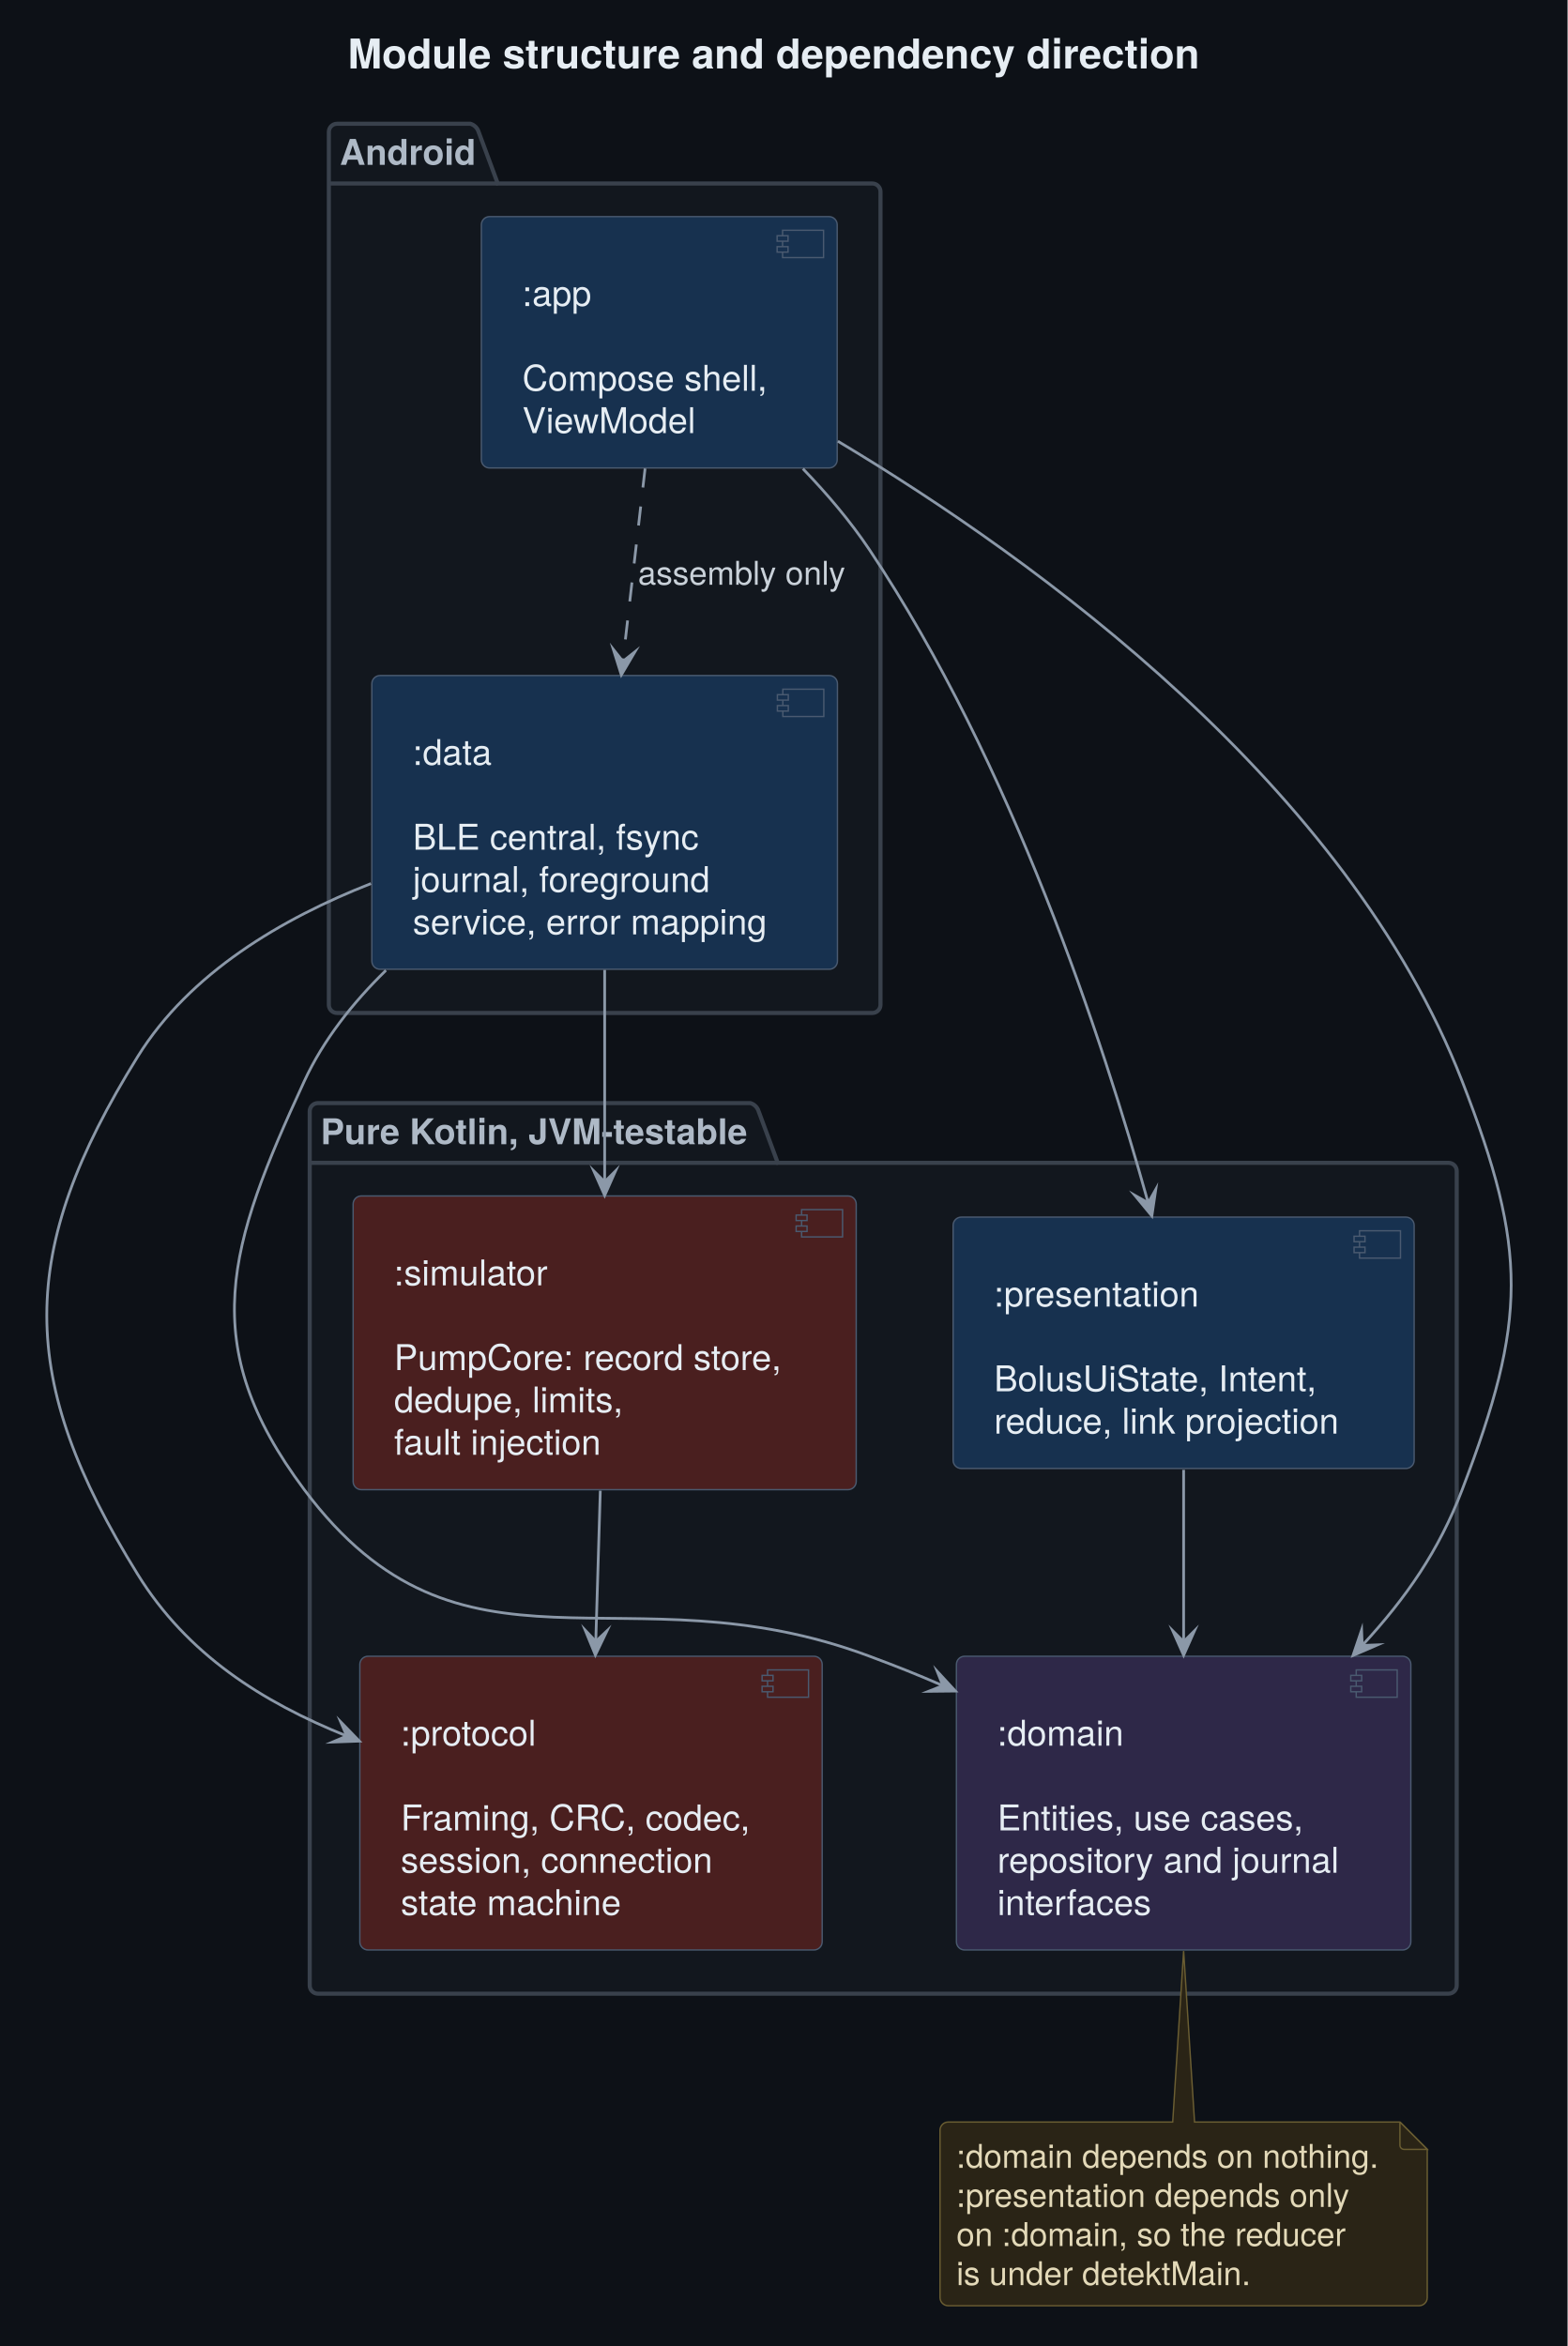
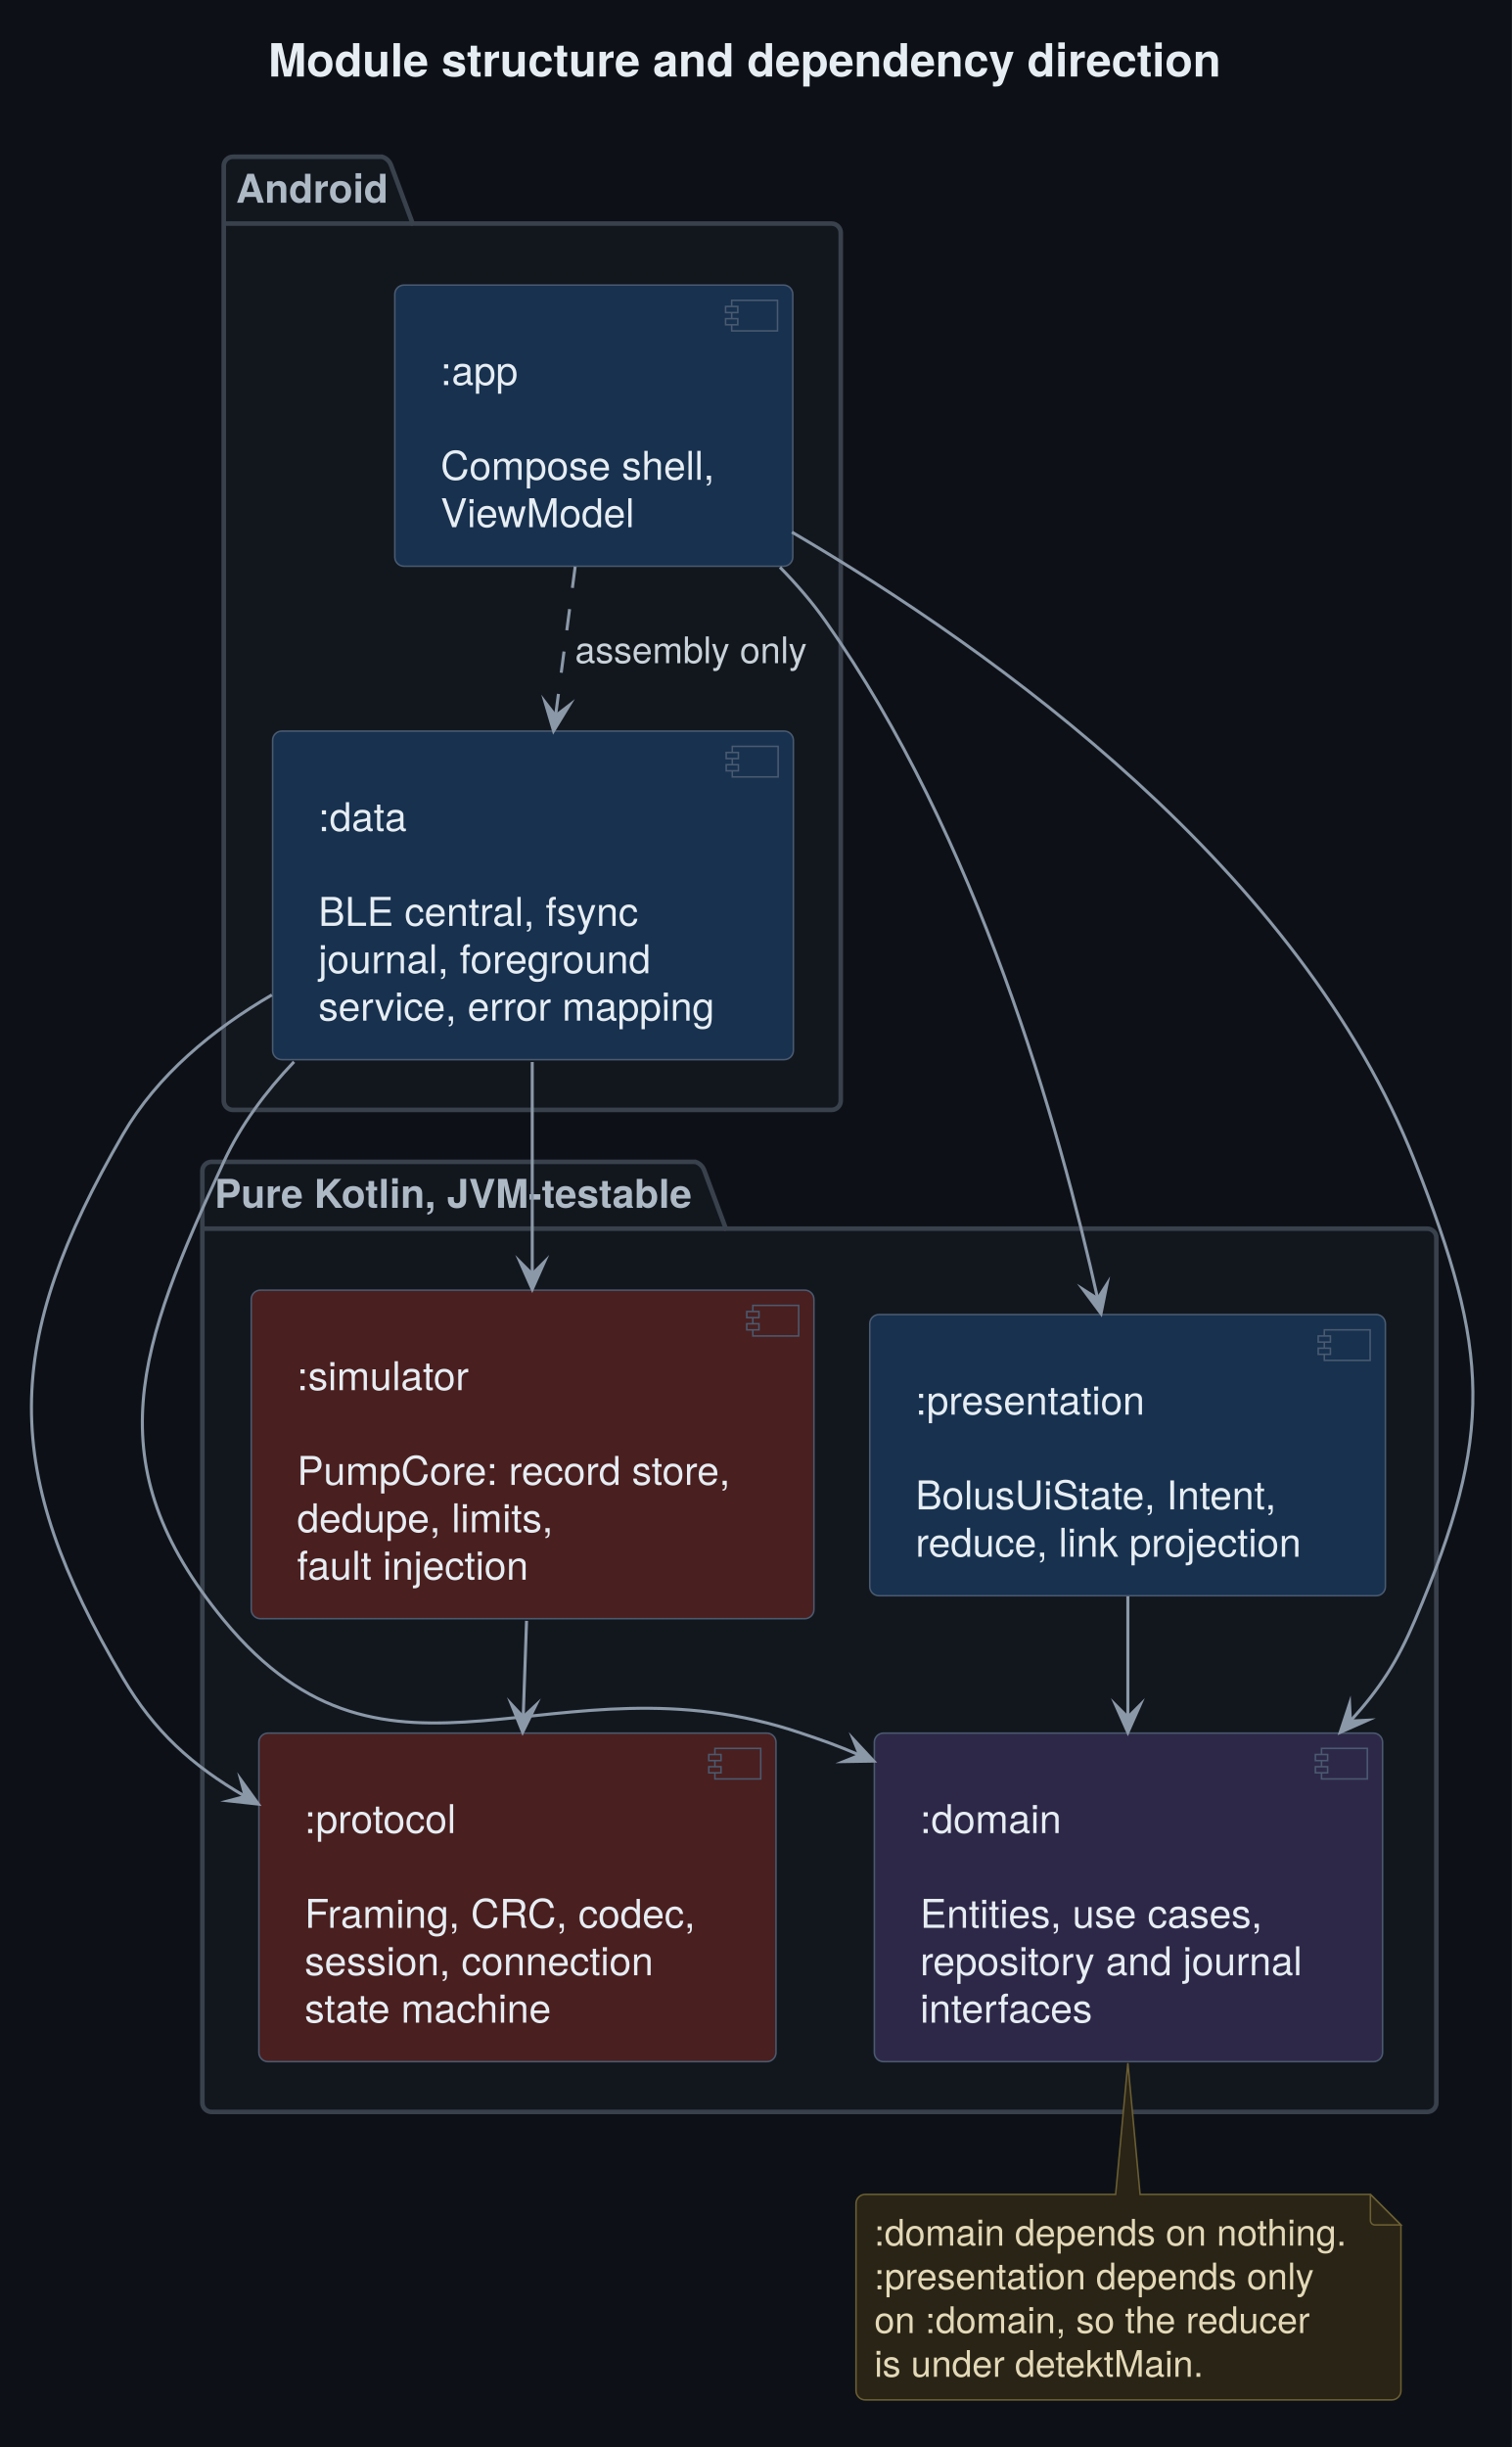
- <svg xmlns="http://www.w3.org/2000/svg" version="1.1" data-diagram-type="DESCRIPTION" style="width:574px;height:859px;background:#0D1117;" width="574px" height="859px" viewBox="0 0 574 859" zoomAndPan="magnify" preserveAspectRatio="none" contentStyleType="text/css">
+ <svg xmlns="http://www.w3.org/2000/svg" version="1.1" data-diagram-type="DESCRIPTION" style="width:495px;height:801px;background:#0D1117;" width="495px" height="801px" viewBox="0 0 495 801" zoomAndPan="magnify" preserveAspectRatio="none" contentStyleType="text/css">
  <defs />
  <g font-family="sans-serif" lengthAdjust="spacing">
-     <rect x="0" y="0" width="574" height="859" fill="#0D1117" style="stroke:none;" />
+     <rect x="0" y="0" width="495" height="801" fill="#0D1117" style="stroke:none;" />
    <g class="title" data-source-line="3">
-       <text x="127.363" y="25.06" fill="#E6EDF3" font-size="15" textLength="312.765" font-weight="700" font-family="'Helvetica Neue'">Module structure and dependency direction</text>
+       <text x="87.835" y="25.06" fill="#E6EDF3" font-size="15" textLength="312.765" font-weight="700" font-family="'Helvetica Neue'">Module structure and dependency direction</text>
    </g>
    <g class="cluster" data-qualified-name="androidLayer" id="ent0001" data-source-line="5">
-       <path d="M123.41,45.315 L172.264,45.315 A4.5,4.5 0 0 1 175.264,48.315 L182.264,67.188 L319.41,67.188 A3,3 0 0 1 322.41,70.188 L322.41,367.905 A3,3 0 0 1 319.41,370.905 L123.41,370.905 A3,3 0 0 1 120.41,367.905 L120.41,48.315 A3,3 0 0 1 123.41,45.315" style="stroke:#39414C;stroke-width:1.5;" fill="#12171E" />
-       <line x1="120.41" y1="67.188" x2="182.264" y2="67.188" style="stroke:#39414C;stroke-width:1.5;" />
-       <text x="124.41" y="60.367" fill="#AEB9C6" font-size="13" textLength="48.854" font-weight="700" font-family="'Helvetica Neue'">Android</text>
+       <path d="M76.254,51.315 L125.108,51.315 A4.5,4.5 0 0 1 128.108,54.315 L135.108,73.188 L272.254,73.188 A3,3 0 0 1 275.254,76.188 L275.254,360.315 A3,3 0 0 1 272.254,363.315 L76.254,363.315 A3,3 0 0 1 73.254,360.315 L73.254,54.315 A3,3 0 0 1 76.254,51.315" style="stroke:#39414C;stroke-width:1.5;" fill="#12171E" />
+       <line x1="73.254" y1="73.188" x2="135.108" y2="73.188" style="stroke:#39414C;stroke-width:1.5;" />
+       <text x="77.254" y="66.367" fill="#AEB9C6" font-size="13" textLength="48.854" font-weight="700" font-family="'Helvetica Neue'">Android</text>
    </g>
    <g class="cluster" data-qualified-name="pureLayer" id="ent0004" data-source-line="10">
-       <path d="M116.41,403.905 L274.789,403.905 A4.5,4.5 0 0 1 277.789,406.905 L284.789,425.778 L530.41,425.778 A3,3 0 0 1 533.41,428.778 L533.41,726.995 A3,3 0 0 1 530.41,729.995 L116.41,729.995 A3,3 0 0 1 113.41,726.995 L113.41,406.905 A3,3 0 0 1 116.41,403.905" style="stroke:#39414C;stroke-width:1.5;" fill="#12171E" />
-       <line x1="113.41" y1="425.778" x2="284.789" y2="425.778" style="stroke:#39414C;stroke-width:1.5;" />
-       <text x="117.41" y="418.957" fill="#AEB9C6" font-size="13" textLength="158.379" font-weight="700" font-family="'Helvetica Neue'">Pure Kotlin, JVM-testable</text>
+       <path d="M69.254,380.315 L227.633,380.315 A4.5,4.5 0 0 1 230.633,383.315 L237.633,402.188 L467.254,402.188 A3,3 0 0 1 470.254,405.188 L470.254,688.315 A3,3 0 0 1 467.254,691.315 L69.254,691.315 A3,3 0 0 1 66.254,688.315 L66.254,383.315 A3,3 0 0 1 69.254,380.315" style="stroke:#39414C;stroke-width:1.5;" fill="#12171E" />
+       <line x1="66.254" y1="402.188" x2="237.633" y2="402.188" style="stroke:#39414C;stroke-width:1.5;" />
+       <text x="70.254" y="395.367" fill="#AEB9C6" font-size="13" textLength="158.379" font-weight="700" font-family="'Helvetica Neue'">Pure Kotlin, JVM-testable</text>
+     </g>
+     <g class="entity" data-qualified-name="GMN17" id="ent0018" data-source-line="27">
+       <path d="M280.254,721.315 L280.254,782.579 A3,3 0 0 0 283.254,785.579 L455.658,785.579 A3,3 0 0 0 458.658,782.579 L458.658,728.315 L448.658,718.315 L373.254,718.315 L369.254,675.323 L365.254,718.315 L283.254,718.315 A3,3 0 0 0 280.254,721.315" style="stroke:#6B5E32;stroke-width:0.5;" fill="#2A2416" />
+       <path d="M448.658,718.315 L448.658,726.815 A1.5,1.5 0 0 0 450.158,728.315 L458.658,728.315 L448.658,718.315" style="stroke:#6B5E32;stroke-width:0.5;" fill="#2A2416" />
+       <text x="286.254" y="735.075" fill="#E3D9B8" font-size="12" textLength="157.404" font-family="'Helvetica Neue'">:domain depends on nothing.</text>
+       <text x="286.254" y="749.391" fill="#E3D9B8" font-size="12" textLength="146.04" font-family="'Helvetica Neue'">:presentation depends only</text>
+       <text x="286.254" y="763.707" fill="#E3D9B8" font-size="12" textLength="144.492" font-family="'Helvetica Neue'">on :domain, so the reducer</text>
+       <text x="286.254" y="778.023" fill="#E3D9B8" font-size="12" textLength="109.596" font-family="'Helvetica Neue'">is under detektMain.</text>
    </g>
    <g class="entity" data-qualified-name="androidLayer.app" id="ent0002" data-source-line="6">
-       <rect x="176.26" y="79.315" width="130.298" height="92.036" fill="#17314F" style="stroke:#4A5A70;stroke-width:0.5;" rx="3" ry="3" />
-       <rect x="286.558" y="84.315" width="15" height="10" fill="#17314F" style="stroke:#4A5A70;stroke-width:0.5;" />
-       <rect x="284.558" y="86.315" width="4" height="2" fill="#17314F" style="stroke:#4A5A70;stroke-width:0.5;" />
-       <rect x="284.558" y="90.315" width="4" height="2" fill="#17314F" style="stroke:#4A5A70;stroke-width:0.5;" />
-       <text x="191.26" y="112.055" fill="#E6EDF3" font-size="13" textLength="26.013" font-family="'Helvetica Neue'">:app</text>
-       <text x="191.26" y="127.564" fill="#E6EDF3" font-size="13" font-family="'Helvetica Neue'"> </text>
-       <text x="191.26" y="143.073" fill="#E6EDF3" font-size="13" textLength="90.298" font-family="'Helvetica Neue'">Compose shell,</text>
-       <text x="191.26" y="158.582" fill="#E6EDF3" font-size="13" textLength="64.025" font-family="'Helvetica Neue'">ViewModel</text>
+       <rect x="129.254" y="93.315" width="130.298" height="92.036" fill="#17314F" style="stroke:#4A5A70;stroke-width:0.5;" rx="3" ry="3" />
+       <rect x="239.552" y="98.315" width="15" height="10" fill="#17314F" style="stroke:#4A5A70;stroke-width:0.5;" />
+       <rect x="237.552" y="100.315" width="4" height="2" fill="#17314F" style="stroke:#4A5A70;stroke-width:0.5;" />
+       <rect x="237.552" y="104.315" width="4" height="2" fill="#17314F" style="stroke:#4A5A70;stroke-width:0.5;" />
+       <text x="144.254" y="126.055" fill="#E6EDF3" font-size="13" textLength="26.013" font-family="'Helvetica Neue'">:app</text>
+       <text x="144.254" y="141.564" fill="#E6EDF3" font-size="13" font-family="'Helvetica Neue'"> </text>
+       <text x="144.254" y="157.073" fill="#E6EDF3" font-size="13" textLength="90.298" font-family="'Helvetica Neue'">Compose shell,</text>
+       <text x="144.254" y="172.582" fill="#E6EDF3" font-size="13" textLength="64.025" font-family="'Helvetica Neue'">ViewModel</text>
    </g>
    <g class="entity" data-qualified-name="androidLayer.data" id="ent0003" data-source-line="7">
-       <rect x="136.16" y="247.355" width="170.494" height="107.545" fill="#17314F" style="stroke:#4A5A70;stroke-width:0.5;" rx="3" ry="3" />
-       <rect x="286.654" y="252.355" width="15" height="10" fill="#17314F" style="stroke:#4A5A70;stroke-width:0.5;" />
-       <rect x="284.654" y="254.355" width="4" height="2" fill="#17314F" style="stroke:#4A5A70;stroke-width:0.5;" />
-       <rect x="284.654" y="258.355" width="4" height="2" fill="#17314F" style="stroke:#4A5A70;stroke-width:0.5;" />
-       <text x="151.16" y="280.095" fill="#E6EDF3" font-size="13" textLength="29.38" font-family="'Helvetica Neue'">:data</text>
-       <text x="151.16" y="295.604" fill="#E6EDF3" font-size="13" font-family="'Helvetica Neue'"> </text>
-       <text x="151.16" y="311.113" fill="#E6EDF3" font-size="13" textLength="105.456" font-family="'Helvetica Neue'">BLE central, fsync</text>
-       <text x="151.16" y="326.622" fill="#E6EDF3" font-size="13" textLength="110.266" font-family="'Helvetica Neue'">journal, foreground</text>
-       <text x="151.16" y="342.131" fill="#E6EDF3" font-size="13" textLength="130.494" font-family="'Helvetica Neue'">service, error mapping</text>
+       <rect x="89.254" y="239.315" width="170.494" height="107.545" fill="#17314F" style="stroke:#4A5A70;stroke-width:0.5;" rx="3" ry="3" />
+       <rect x="239.748" y="244.315" width="15" height="10" fill="#17314F" style="stroke:#4A5A70;stroke-width:0.5;" />
+       <rect x="237.748" y="246.315" width="4" height="2" fill="#17314F" style="stroke:#4A5A70;stroke-width:0.5;" />
+       <rect x="237.748" y="250.315" width="4" height="2" fill="#17314F" style="stroke:#4A5A70;stroke-width:0.5;" />
+       <text x="104.254" y="272.055" fill="#E6EDF3" font-size="13" textLength="29.38" font-family="'Helvetica Neue'">:data</text>
+       <text x="104.254" y="287.564" fill="#E6EDF3" font-size="13" font-family="'Helvetica Neue'"> </text>
+       <text x="104.254" y="303.073" fill="#E6EDF3" font-size="13" textLength="105.456" font-family="'Helvetica Neue'">BLE central, fsync</text>
+       <text x="104.254" y="318.582" fill="#E6EDF3" font-size="13" textLength="110.266" font-family="'Helvetica Neue'">journal, foreground</text>
+       <text x="104.254" y="334.091" fill="#E6EDF3" font-size="13" textLength="130.494" font-family="'Helvetica Neue'">service, error mapping</text>
    </g>
    <g class="entity" data-qualified-name="pureLayer.presentation" id="ent0005" data-source-line="11">
-       <rect x="349" y="445.655" width="168.817" height="92.036" fill="#17314F" style="stroke:#4A5A70;stroke-width:0.5;" rx="3" ry="3" />
-       <rect x="497.817" y="450.655" width="15" height="10" fill="#17314F" style="stroke:#4A5A70;stroke-width:0.5;" />
-       <rect x="495.817" y="452.655" width="4" height="2" fill="#17314F" style="stroke:#4A5A70;stroke-width:0.5;" />
-       <rect x="495.817" y="456.655" width="4" height="2" fill="#17314F" style="stroke:#4A5A70;stroke-width:0.5;" />
-       <text x="364" y="478.395" fill="#E6EDF3" font-size="13" textLength="76.089" font-family="'Helvetica Neue'">:presentation</text>
-       <text x="364" y="493.904" fill="#E6EDF3" font-size="13" font-family="'Helvetica Neue'"> </text>
-       <text x="364" y="509.413" fill="#E6EDF3" font-size="13" textLength="119.665" font-family="'Helvetica Neue'">BolusUiState, Intent,</text>
-       <text x="364" y="524.922" fill="#E6EDF3" font-size="13" textLength="128.817" font-family="'Helvetica Neue'">reduce, link projection</text>
+       <rect x="284.754" y="430.315" width="168.817" height="92.036" fill="#17314F" style="stroke:#4A5A70;stroke-width:0.5;" rx="3" ry="3" />
+       <rect x="433.571" y="435.315" width="15" height="10" fill="#17314F" style="stroke:#4A5A70;stroke-width:0.5;" />
+       <rect x="431.571" y="437.315" width="4" height="2" fill="#17314F" style="stroke:#4A5A70;stroke-width:0.5;" />
+       <rect x="431.571" y="441.315" width="4" height="2" fill="#17314F" style="stroke:#4A5A70;stroke-width:0.5;" />
+       <text x="299.754" y="463.055" fill="#E6EDF3" font-size="13" textLength="76.089" font-family="'Helvetica Neue'">:presentation</text>
+       <text x="299.754" y="478.564" fill="#E6EDF3" font-size="13" font-family="'Helvetica Neue'"> </text>
+       <text x="299.754" y="494.073" fill="#E6EDF3" font-size="13" textLength="119.665" font-family="'Helvetica Neue'">BolusUiState, Intent,</text>
+       <text x="299.754" y="509.582" fill="#E6EDF3" font-size="13" textLength="128.817" font-family="'Helvetica Neue'">reduce, link projection</text>
    </g>
    <g class="entity" data-qualified-name="pureLayer.domain" id="ent0006" data-source-line="12">
-       <rect x="350.21" y="606.445" width="166.399" height="107.545" fill="#2E2848" style="stroke:#4A5A70;stroke-width:0.5;" rx="3" ry="3" />
-       <rect x="496.609" y="611.445" width="15" height="10" fill="#2E2848" style="stroke:#4A5A70;stroke-width:0.5;" />
-       <rect x="494.609" y="613.445" width="4" height="2" fill="#2E2848" style="stroke:#4A5A70;stroke-width:0.5;" />
-       <rect x="494.609" y="617.445" width="4" height="2" fill="#2E2848" style="stroke:#4A5A70;stroke-width:0.5;" />
-       <text x="365.21" y="639.185" fill="#E6EDF3" font-size="13" textLength="46.969" font-family="'Helvetica Neue'">:domain</text>
-       <text x="365.21" y="654.694" fill="#E6EDF3" font-size="13" font-family="'Helvetica Neue'"> </text>
-       <text x="365.21" y="670.203" fill="#E6EDF3" font-size="13" textLength="111.722" font-family="'Helvetica Neue'">Entities, use cases,</text>
-       <text x="365.21" y="685.712" fill="#E6EDF3" font-size="13" textLength="126.399" font-family="'Helvetica Neue'">repository and journal</text>
-       <text x="365.21" y="701.221" fill="#E6EDF3" font-size="13" textLength="56.81" font-family="'Helvetica Neue'">interfaces</text>
+       <rect x="286.254" y="567.315" width="166.399" height="107.545" fill="#2E2848" style="stroke:#4A5A70;stroke-width:0.5;" rx="3" ry="3" />
+       <rect x="432.653" y="572.315" width="15" height="10" fill="#2E2848" style="stroke:#4A5A70;stroke-width:0.5;" />
+       <rect x="430.653" y="574.315" width="4" height="2" fill="#2E2848" style="stroke:#4A5A70;stroke-width:0.5;" />
+       <rect x="430.653" y="578.315" width="4" height="2" fill="#2E2848" style="stroke:#4A5A70;stroke-width:0.5;" />
+       <text x="301.254" y="600.055" fill="#E6EDF3" font-size="13" textLength="46.969" font-family="'Helvetica Neue'">:domain</text>
+       <text x="301.254" y="615.564" fill="#E6EDF3" font-size="13" font-family="'Helvetica Neue'"> </text>
+       <text x="301.254" y="631.073" fill="#E6EDF3" font-size="13" textLength="111.722" font-family="'Helvetica Neue'">Entities, use cases,</text>
+       <text x="301.254" y="646.582" fill="#E6EDF3" font-size="13" textLength="126.399" font-family="'Helvetica Neue'">repository and journal</text>
+       <text x="301.254" y="662.091" fill="#E6EDF3" font-size="13" textLength="56.81" font-family="'Helvetica Neue'">interfaces</text>
    </g>
    <g class="entity" data-qualified-name="pureLayer.protocol" id="ent0007" data-source-line="13">
-       <rect x="131.76" y="606.445" width="169.298" height="107.545" fill="#4A1F1F" style="stroke:#4A5A70;stroke-width:0.5;" rx="3" ry="3" />
-       <rect x="281.058" y="611.445" width="15" height="10" fill="#4A1F1F" style="stroke:#4A5A70;stroke-width:0.5;" />
-       <rect x="279.058" y="613.445" width="4" height="2" fill="#4A1F1F" style="stroke:#4A5A70;stroke-width:0.5;" />
-       <rect x="279.058" y="617.445" width="4" height="2" fill="#4A1F1F" style="stroke:#4A5A70;stroke-width:0.5;" />
-       <text x="146.76" y="639.185" fill="#E6EDF3" font-size="13" textLength="52" font-family="'Helvetica Neue'">:protocol</text>
-       <text x="146.76" y="654.694" fill="#E6EDF3" font-size="13" font-family="'Helvetica Neue'"> </text>
-       <text x="146.76" y="670.203" fill="#E6EDF3" font-size="13" textLength="129.298" font-family="'Helvetica Neue'">Framing, CRC, codec,</text>
-       <text x="146.76" y="685.712" fill="#E6EDF3" font-size="13" textLength="115.817" font-family="'Helvetica Neue'">session, connection</text>
-       <text x="146.76" y="701.221" fill="#E6EDF3" font-size="13" textLength="81.64" font-family="'Helvetica Neue'">state machine</text>
+       <rect x="84.754" y="567.315" width="169.298" height="107.545" fill="#4A1F1F" style="stroke:#4A5A70;stroke-width:0.5;" rx="3" ry="3" />
+       <rect x="234.052" y="572.315" width="15" height="10" fill="#4A1F1F" style="stroke:#4A5A70;stroke-width:0.5;" />
+       <rect x="232.052" y="574.315" width="4" height="2" fill="#4A1F1F" style="stroke:#4A5A70;stroke-width:0.5;" />
+       <rect x="232.052" y="578.315" width="4" height="2" fill="#4A1F1F" style="stroke:#4A5A70;stroke-width:0.5;" />
+       <text x="99.754" y="600.055" fill="#E6EDF3" font-size="13" textLength="52" font-family="'Helvetica Neue'">:protocol</text>
+       <text x="99.754" y="615.564" fill="#E6EDF3" font-size="13" font-family="'Helvetica Neue'"> </text>
+       <text x="99.754" y="631.073" fill="#E6EDF3" font-size="13" textLength="129.298" font-family="'Helvetica Neue'">Framing, CRC, codec,</text>
+       <text x="99.754" y="646.582" fill="#E6EDF3" font-size="13" textLength="115.817" font-family="'Helvetica Neue'">session, connection</text>
+       <text x="99.754" y="662.091" fill="#E6EDF3" font-size="13" textLength="81.64" font-family="'Helvetica Neue'">state machine</text>
    </g>
    <g class="entity" data-qualified-name="pureLayer.simulator" id="ent0008" data-source-line="14">
-       <rect x="129.3" y="437.905" width="184.222" height="107.545" fill="#4A1F1F" style="stroke:#4A5A70;stroke-width:0.5;" rx="3" ry="3" />
-       <rect x="293.522" y="442.905" width="15" height="10" fill="#4A1F1F" style="stroke:#4A5A70;stroke-width:0.5;" />
-       <rect x="291.522" y="444.905" width="4" height="2" fill="#4A1F1F" style="stroke:#4A5A70;stroke-width:0.5;" />
-       <rect x="291.522" y="448.905" width="4" height="2" fill="#4A1F1F" style="stroke:#4A5A70;stroke-width:0.5;" />
-       <text x="144.3" y="470.645" fill="#E6EDF3" font-size="13" textLength="57.07" font-family="'Helvetica Neue'">:simulator</text>
-       <text x="144.3" y="486.154" fill="#E6EDF3" font-size="13" font-family="'Helvetica Neue'"> </text>
-       <text x="144.3" y="501.663" fill="#E6EDF3" font-size="13" textLength="144.222" font-family="'Helvetica Neue'">PumpCore: record store,</text>
-       <text x="144.3" y="517.172" fill="#E6EDF3" font-size="13" textLength="85.501" font-family="'Helvetica Neue'">dedupe, limits,</text>
-       <text x="144.3" y="532.681" fill="#E6EDF3" font-size="13" textLength="77.285" font-family="'Helvetica Neue'">fault injection</text>
+       <rect x="82.254" y="422.315" width="184.222" height="107.545" fill="#4A1F1F" style="stroke:#4A5A70;stroke-width:0.5;" rx="3" ry="3" />
+       <rect x="246.476" y="427.315" width="15" height="10" fill="#4A1F1F" style="stroke:#4A5A70;stroke-width:0.5;" />
+       <rect x="244.476" y="429.315" width="4" height="2" fill="#4A1F1F" style="stroke:#4A5A70;stroke-width:0.5;" />
+       <rect x="244.476" y="433.315" width="4" height="2" fill="#4A1F1F" style="stroke:#4A5A70;stroke-width:0.5;" />
+       <text x="97.254" y="455.055" fill="#E6EDF3" font-size="13" textLength="57.07" font-family="'Helvetica Neue'">:simulator</text>
+       <text x="97.254" y="470.564" fill="#E6EDF3" font-size="13" font-family="'Helvetica Neue'"> </text>
+       <text x="97.254" y="486.073" fill="#E6EDF3" font-size="13" textLength="144.222" font-family="'Helvetica Neue'">PumpCore: record store,</text>
+       <text x="97.254" y="501.582" fill="#E6EDF3" font-size="13" textLength="85.501" font-family="'Helvetica Neue'">dedupe, limits,</text>
+       <text x="97.254" y="517.091" fill="#E6EDF3" font-size="13" textLength="77.285" font-family="'Helvetica Neue'">fault injection</text>
    </g>
-     <g class="entity" data-qualified-name="GMN17" id="ent0018" data-source-line="27">
-       <path d="M344.21,779.995 L344.21,841.259 A3,3 0 0 0 347.21,844.259 L519.614,844.259 A3,3 0 0 0 522.614,841.259 L522.614,786.995 L512.614,776.995 L437.41,776.995 L433.41,714.375 L429.41,776.995 L347.21,776.995 A3,3 0 0 0 344.21,779.995" style="stroke:#6B5E32;stroke-width:0.5;" fill="#2A2416" />
-       <path d="M512.614,776.995 L512.614,785.495 A1.5,1.5 0 0 0 514.114,786.995 L522.614,786.995 L512.614,776.995" style="stroke:#6B5E32;stroke-width:0.5;" fill="#2A2416" />
-       <text x="350.21" y="793.755" fill="#E3D9B8" font-size="12" textLength="157.404" font-family="'Helvetica Neue'">:domain depends on nothing.</text>
-       <text x="350.21" y="808.071" fill="#E3D9B8" font-size="12" textLength="146.04" font-family="'Helvetica Neue'">:presentation depends only</text>
-       <text x="350.21" y="822.387" fill="#E3D9B8" font-size="12" textLength="144.492" font-family="'Helvetica Neue'">on :domain, so the reducer</text>
-       <text x="350.21" y="836.703" fill="#E3D9B8" font-size="12" textLength="109.596" font-family="'Helvetica Neue'">is under detektMain.</text>
+     <g class="link" data-entity-1="ent0002" data-entity-2="ent0005" id="lnk9" data-link-type="dependency">
+       <polygon points="360.465,429.996,362.412,420.341,359.378,425.115,354.604,422.08,360.465,429.996" fill="#8B98A8" style="stroke:#8B98A8;stroke-width:1;stroke-linejoin:miter;stroke-miterlimit:10;" />
+       <path d="M255.354,185.69 C260.815,191.245 265.911,197.151 270.254,203.315 C320.188,274.175 346.691,368.16 359.378,425.115" style="stroke:#8B98A8;stroke-width:1;" fill="none" />
    </g>
-     <g class="link" data-entity-1="ent0002" data-entity-2="ent0005" id="lnk9" data-source-line="17" data-link-type="dependency">
-       <path d="M294,171.625 C302.89,180.855 311.47,190.955 318.41,201.355 C370.76,279.815 403.826,380.919 420.436,440.419" style="stroke:#8B98A8;stroke-width:1;" fill="none" id="app-to-presentation" />
-       <polygon points="421.78,445.235,423.213,435.491,420.436,440.419,415.507,437.642,421.78,445.235" fill="#8B98A8" style="stroke:#8B98A8;stroke-width:1;stroke-linejoin:miter;stroke-miterlimit:10;" />
+     <g class="link" data-entity-1="ent0002" data-entity-2="ent0006" id="lnk10" data-link-type="dependency">
+       <polygon points="438.753,567.074,447.762,563.095,442.112,563.371,441.836,557.72,438.753,567.074" fill="#8B98A8" style="stroke:#8B98A8;stroke-width:1;stroke-linejoin:miter;stroke-miterlimit:10;" />
+       <path d="M259.273,174.189 C326.186,213.371 425.781,284.926 463.254,380.315 C487.631,442.365 489.434,469.004 463.254,530.315 C457.532,543.717 452.084,552.375 442.112,563.371" style="stroke:#8B98A8;stroke-width:1;" fill="none" />
    </g>
-     <g class="link" data-entity-1="ent0002" data-entity-2="ent0006" id="lnk10" data-source-line="18" data-link-type="dependency">
-       <path d="M306.81,161.555 C379.82,205.255 493.27,287.465 535.41,395.905 C559.49,457.855 559.16,483.375 535.41,545.445 C526.83,567.865 514.96,584.98 498.81,602.49" style="stroke:#8B98A8;stroke-width:1;" fill="none" id="app-to-domain" />
-       <polygon points="495.42,606.165,504.462,602.261,498.81,602.49,498.582,596.837,495.42,606.165" fill="#8B98A8" style="stroke:#8B98A8;stroke-width:1;stroke-linejoin:miter;stroke-miterlimit:10;" />
+     <g class="link" data-entity-1="ent0002" data-entity-2="ent0003" id="lnk11" data-link-type="dependency">
+       <polygon points="181.235,239.265,186.374,230.864,181.887,234.308,178.443,229.82,181.235,239.265" fill="#8B98A8" style="stroke:#8B98A8;stroke-width:1;stroke-linejoin:miter;stroke-miterlimit:10;" />
+       <path d="M188.308,185.508 C186.085,202.398 184.194,216.774 181.887,234.308" style="stroke:#8B98A8;stroke-width:1;stroke-dasharray:7,7;" fill="none" />
+       <text x="188.254" y="217.075" fill="#C9D1D9" font-size="12" textLength="76.464" font-family="'Helvetica Neue'">assembly only</text>
    </g>
-     <g class="link" data-entity-1="ent0002" data-entity-2="ent0003" id="lnk11" data-source-line="19" data-link-type="dependency">
-       <path d="M236.21,171.545 C233.55,194.675 230.862,218.008 228.082,242.158" style="stroke:#8B98A8;stroke-width:1;stroke-dasharray:7,7;" fill="none" id="app-to-data" />
-       <polygon points="227.51,247.125,232.513,238.641,228.082,242.158,224.565,237.727,227.51,247.125" fill="#8B98A8" style="stroke:#8B98A8;stroke-width:1;stroke-linejoin:miter;stroke-miterlimit:10;" />
-       <text x="233.61" y="214.115" fill="#C9D1D9" font-size="12" textLength="76.464" font-family="'Helvetica Neue'">assembly only</text>
+     <g class="link" data-entity-1="ent0005" data-entity-2="ent0006" id="lnk12" data-link-type="dependency">
+       <polygon points="369.254,567.118,373.254,558.118,369.254,562.118,365.254,558.118,369.254,567.118" fill="#8B98A8" style="stroke:#8B98A8;stroke-width:1;stroke-linejoin:miter;stroke-miterlimit:10;" />
+       <path d="M369.254,522.561 C369.254,536.717 369.254,547.467 369.254,562.118" style="stroke:#8B98A8;stroke-width:1;" fill="none" />
    </g>
-     <g class="link" data-entity-1="ent0005" data-entity-2="ent0006" id="lnk12" data-source-line="20" data-link-type="dependency">
-       <path d="M433.41,538.185 C433.41,559.175 433.41,579.235 433.41,601.095" style="stroke:#8B98A8;stroke-width:1;" fill="none" id="presentation-to-domain" />
-       <polygon points="433.41,606.095,437.41,597.095,433.41,601.095,429.41,597.095,433.41,606.095" fill="#8B98A8" style="stroke:#8B98A8;stroke-width:1;stroke-linejoin:miter;stroke-miterlimit:10;" />
+     <g class="link" data-entity-1="ent0003" data-entity-2="ent0006" id="lnk13" data-link-type="dependency">
+       <polygon points="286.048,576.474,279.335,569.268,281.448,574.516,276.201,576.629,286.048,576.474" fill="#8B98A8" style="stroke:#8B98A8;stroke-width:1;stroke-linejoin:miter;stroke-miterlimit:10;" />
+       <path d="M96.268,347.564 C86.961,357.333 78.807,368.293 73.254,380.315 C45.298,440.837 30.883,478.845 73.254,530.315 C127.655,596.398 181.185,539.853 262.254,567.315 C270.108,569.975 273.52,571.14 281.448,574.516" style="stroke:#8B98A8;stroke-width:1;" fill="none" />
    </g>
-     <g class="link" data-entity-1="ent0003" data-entity-2="ent0006" id="lnk13" data-source-line="21" data-link-type="dependency">
-       <path d="M141.32,355.295 C129.19,367.145 118.4,380.745 111.41,395.905 C83.56,456.245 71.6,492.215 111.41,545.445 C168.85,622.255 228.59,572.805 318.41,606.445 C328.7,610.295 334.76,612.673 345.25,617.203" style="stroke:#8B98A8;stroke-width:1;" fill="none" id="data-to-domain" />
-       <polygon points="349.84,619.185,343.163,611.945,345.25,617.203,339.992,619.289,349.84,619.185" fill="#8B98A8" style="stroke:#8B98A8;stroke-width:1;stroke-linejoin:miter;stroke-miterlimit:10;" />
+     <g class="link" data-entity-1="ent0003" data-entity-2="ent0007" id="lnk14" data-link-type="dependency">
+       <polygon points="84.596,590.553,78.829,582.569,80.275,588.038,74.806,589.484,84.596,590.553" fill="#8B98A8" style="stroke:#8B98A8;stroke-width:1;stroke-linejoin:miter;stroke-miterlimit:10;" />
+       <path d="M89.008,325.67 C69.634,336.991 51.476,351.924 40.254,371.315 C0.629,439.787 0,481.211 40.254,549.315 C50.595,566.811 62.633,577.772 80.275,588.038" style="stroke:#8B98A8;stroke-width:1;" fill="none" />
    </g>
-     <g class="link" data-entity-1="ent0003" data-entity-2="ent0007" id="lnk14" data-source-line="22" data-link-type="dependency">
-       <path d="M135.85,323.525 C103.28,336.285 69.45,356.205 50.41,386.905 C6,458.485 6.08,504.805 50.41,576.445 C68.54,605.745 95.881,623.149 126.951,635.649" style="stroke:#8B98A8;stroke-width:1;" fill="none" id="data-to-protocol" />
-       <polygon points="131.59,637.515,124.733,630.445,126.951,635.649,121.747,637.867,131.59,637.515" fill="#8B98A8" style="stroke:#8B98A8;stroke-width:1;stroke-linejoin:miter;stroke-miterlimit:10;" />
+     <g class="link" data-entity-1="ent0003" data-entity-2="ent0008" id="lnk15" data-link-type="dependency">
+       <polygon points="174.254,422.057,178.254,413.057,174.254,417.057,170.254,413.057,174.254,422.057" fill="#8B98A8" style="stroke:#8B98A8;stroke-width:1;stroke-linejoin:miter;stroke-miterlimit:10;" />
+       <path d="M174.254,347.642 C174.254,371.105 174.254,393.602 174.254,417.057" style="stroke:#8B98A8;stroke-width:1;" fill="none" />
    </g>
-     <g class="link" data-entity-1="ent0003" data-entity-2="ent0008" id="lnk15" data-source-line="23" data-link-type="dependency">
-       <path d="M221.41,355.155 C221.41,380.965 221.41,406.915 221.41,432.725" style="stroke:#8B98A8;stroke-width:1;" fill="none" id="data-to-simulator" />
-       <polygon points="221.41,437.725,225.41,428.725,221.41,432.725,217.41,428.725,221.41,437.725" fill="#8B98A8" style="stroke:#8B98A8;stroke-width:1;stroke-linejoin:miter;stroke-miterlimit:10;" />
-     </g>
-     <g class="link" data-entity-1="ent0008" data-entity-2="ent0007" id="lnk16" data-source-line="24" data-link-type="dependency">
-       <path d="M219.81,545.825 C219.24,565.055 218.728,581.767 218.158,600.997" style="stroke:#8B98A8;stroke-width:1;" fill="none" id="simulator-to-protocol" />
-       <polygon points="218.01,605.995,222.275,597.117,218.158,600.997,214.278,596.88,218.01,605.995" fill="#8B98A8" style="stroke:#8B98A8;stroke-width:1;stroke-linejoin:miter;stroke-miterlimit:10;" />
+     <g class="link" data-entity-1="ent0008" data-entity-2="ent0007" id="lnk16" data-link-type="dependency">
+       <polygon points="171.118,567.023,175.43,558.168,171.292,562.026,167.435,557.888,171.118,567.023" fill="#8B98A8" style="stroke:#8B98A8;stroke-width:1;stroke-linejoin:miter;stroke-miterlimit:10;" />
+       <path d="M172.392,530.563 C171.976,542.474 171.709,550.113 171.292,562.026" style="stroke:#8B98A8;stroke-width:1;" fill="none" />
    </g>
  </g>
</svg>
